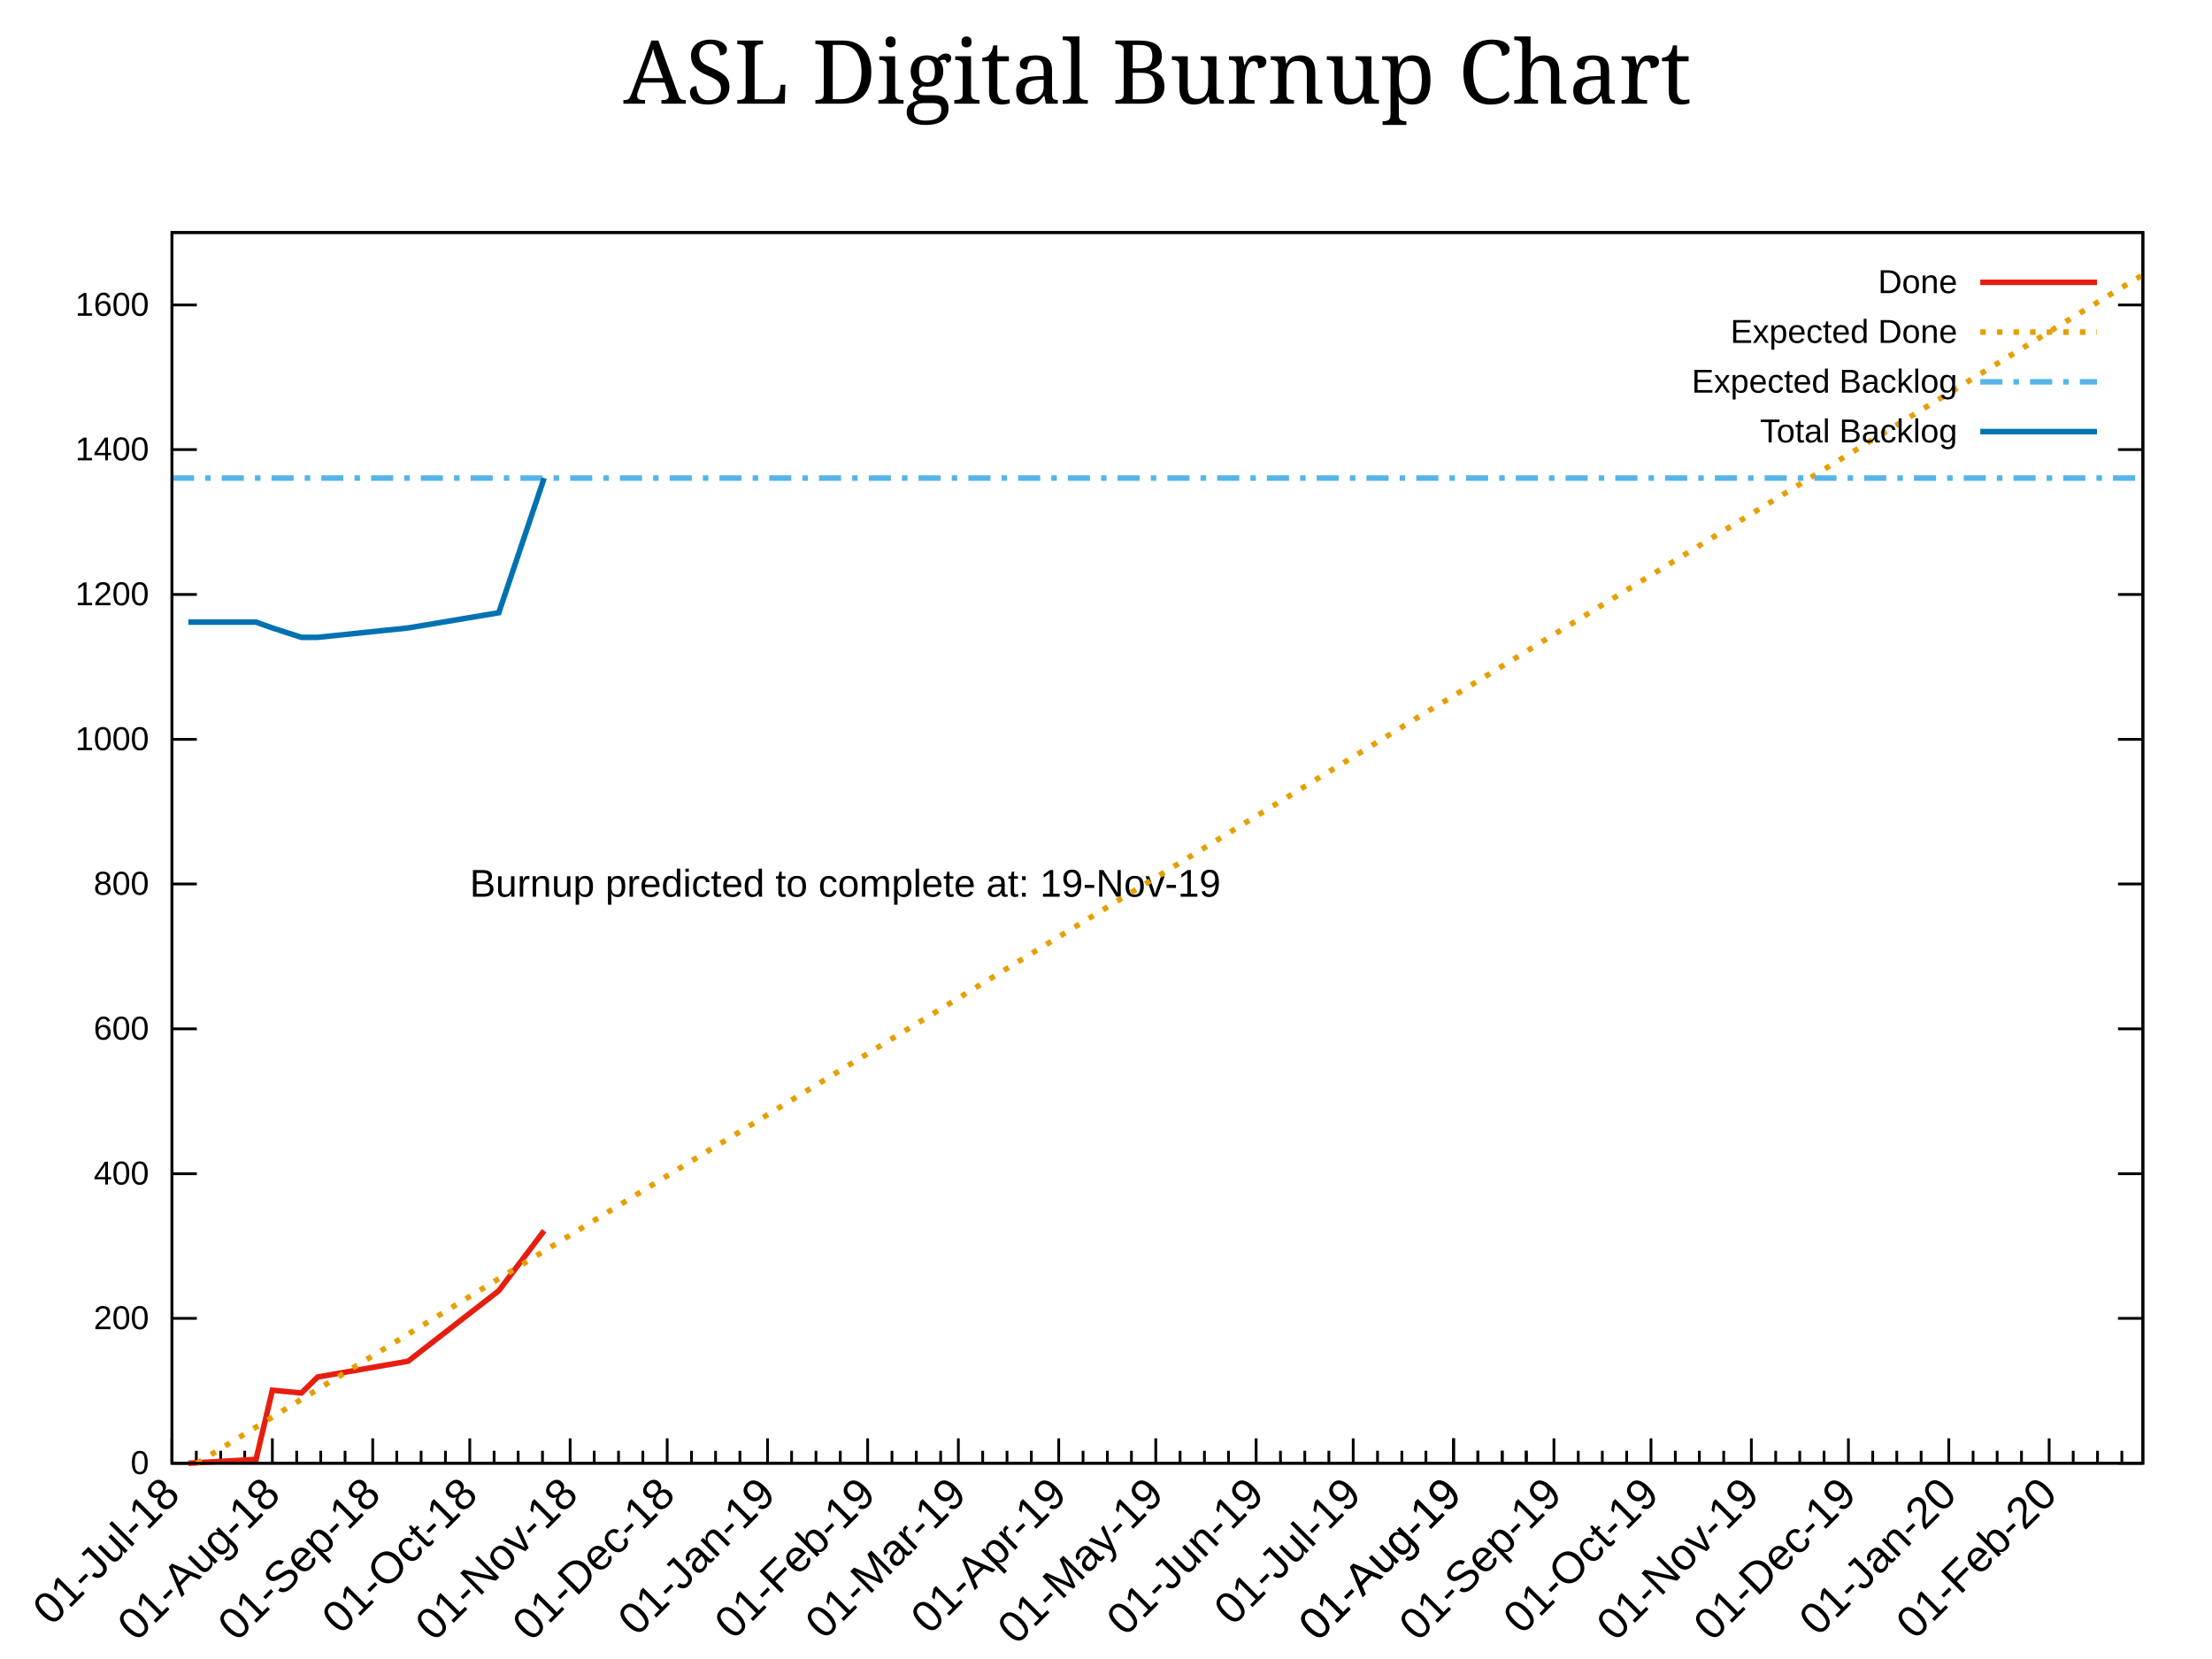
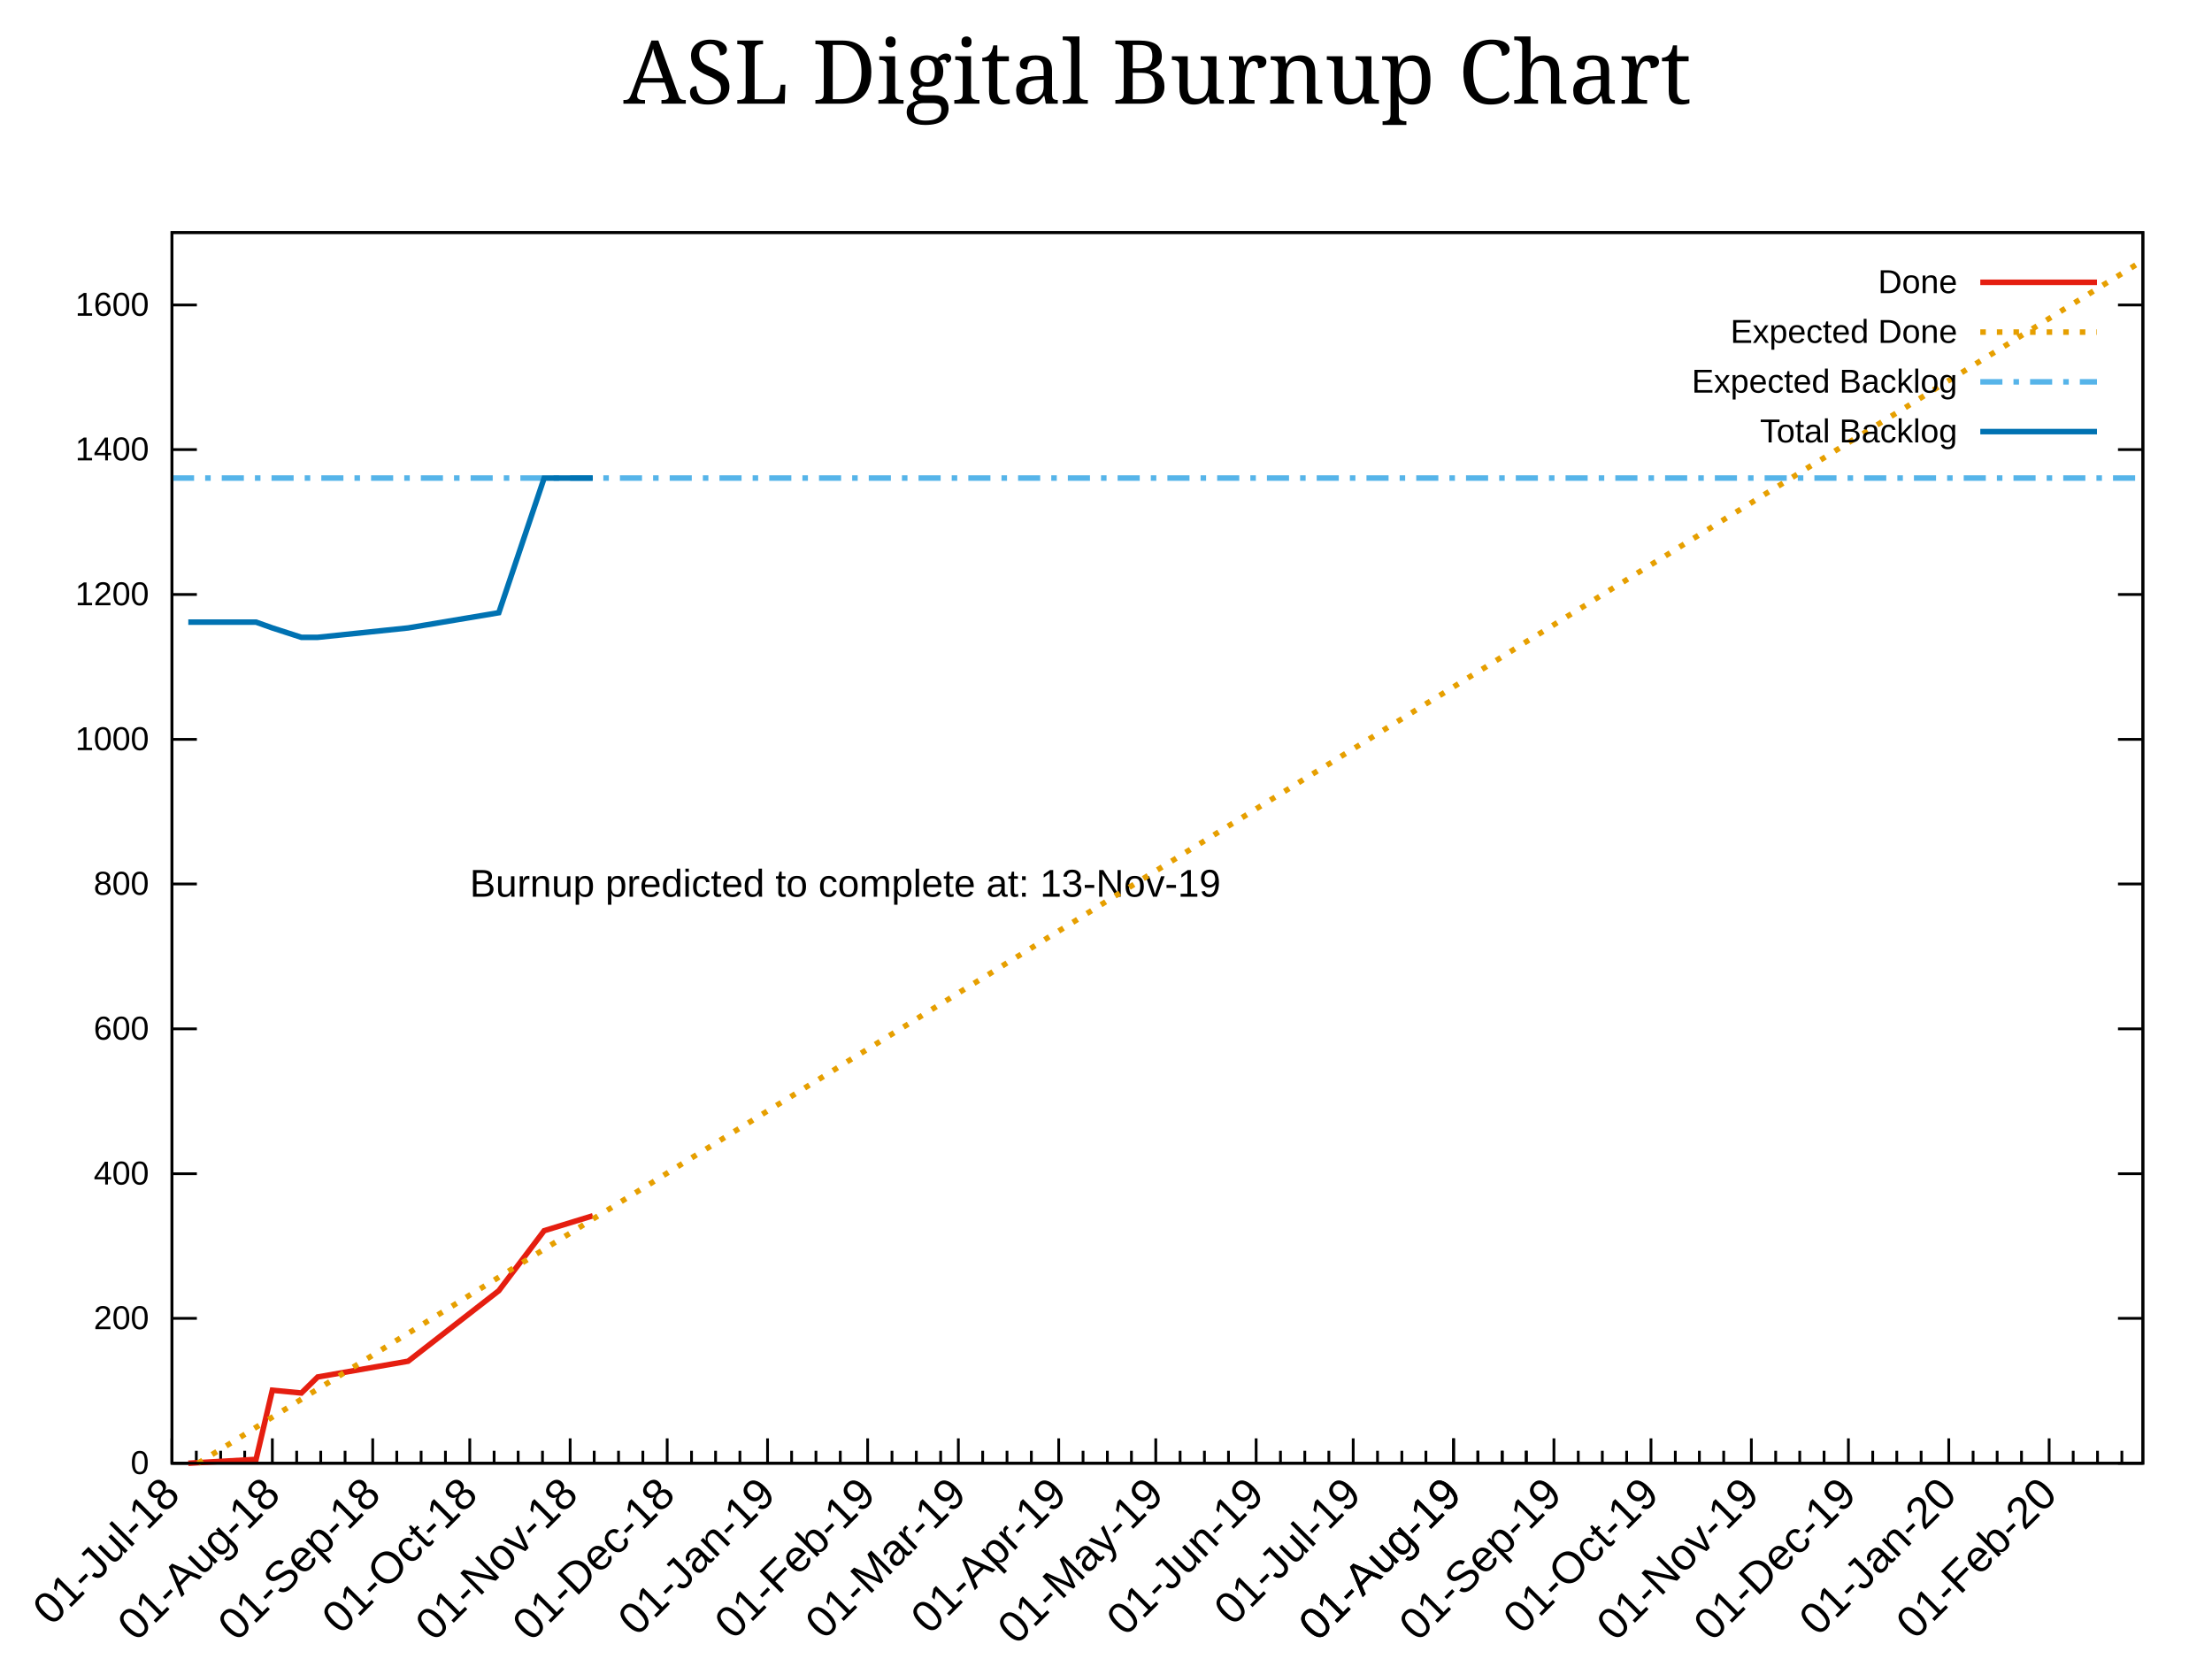
<svg xmlns="http://www.w3.org/2000/svg" xmlns:xlink="http://www.w3.org/1999/xlink" width="800" height="600" viewBox="0 0 800 600">
  <g id="gnuplot_canvas">
    <rect x="0" y="0" width="800" height="600" fill="none" />
    <defs>
      <circle id="gpDot" r="0.5" stroke-width="0.5" />
      <path id="gpPt0" stroke-width="0.222" stroke="currentColor" d="M-1,0 h2 M0,-1 v2" />
      <path id="gpPt1" stroke-width="0.222" stroke="currentColor" d="M-1,-1 L1,1 M1,-1 L-1,1" />
      <path id="gpPt2" stroke-width="0.222" stroke="currentColor" d="M-1,0 L1,0 M0,-1 L0,1 M-1,-1 L1,1 M-1,1 L1,-1" />
      <rect id="gpPt3" stroke-width="0.222" stroke="currentColor" x="-1" y="-1" width="2" height="2" />
      <rect id="gpPt4" stroke-width="0.222" stroke="currentColor" fill="currentColor" x="-1" y="-1" width="2" height="2" />
      <circle id="gpPt5" stroke-width="0.222" stroke="currentColor" cx="0" cy="0" r="1" />
      <use xlink:href="#gpPt5" id="gpPt6" fill="currentColor" stroke="none" />
      <path id="gpPt7" stroke-width="0.222" stroke="currentColor" d="M0,-1.33 L-1.33,0.67 L1.33,0.67 z" />
      <use xlink:href="#gpPt7" id="gpPt8" fill="currentColor" stroke="none" />
      <use xlink:href="#gpPt7" id="gpPt9" stroke="currentColor" transform="rotate(180)" />
      <use xlink:href="#gpPt9" id="gpPt10" fill="currentColor" stroke="none" />
      <use xlink:href="#gpPt3" id="gpPt11" stroke="currentColor" transform="rotate(45)" />
      <use xlink:href="#gpPt11" id="gpPt12" fill="currentColor" stroke="none" />
      <path id="gpPt13" stroke-width="0.222" stroke="currentColor" d="M0,1.330 L1.265,0.411 L0.782,-1.067 L-0.782,-1.076 L-1.265,0.411 z" />
      <use xlink:href="#gpPt13" id="gpPt14" fill="currentColor" stroke="none" />
      <filter id="textbox" filterUnits="objectBoundingBox" x="0" y="0" height="1" width="1">
        <feFlood flood-color="white" flood-opacity="1" result="bgnd" />
        <feComposite in="SourceGraphic" in2="bgnd" operator="atop" />
      </filter>
      <filter id="greybox" filterUnits="objectBoundingBox" x="0" y="0" height="1" width="1">
        <feFlood flood-color="lightgrey" flood-opacity="1" result="grey" />
        <feComposite in="SourceGraphic" in2="grey" operator="atop" />
      </filter>
    </defs>
    <g fill="none" color="white" stroke="currentColor" stroke-width="1.00" stroke-linecap="butt" stroke-linejoin="miter">
</g>
    <g fill="none" color="black" stroke="currentColor" stroke-width="1.00" stroke-linecap="butt" stroke-linejoin="miter">
      <path stroke="black" d="M62.2,529.2 L71.2,529.2 M775.0,529.2 L766.0,529.2  " />
      <g transform="translate(53.9,533.1)" stroke="none" fill="black" font-family="Arial" font-size="12.00" text-anchor="end">
        <text>
          <tspan font-family="Arial"> 0</tspan>
        </text>
      </g>
    </g>
    <g fill="none" color="black" stroke="currentColor" stroke-width="1.00" stroke-linecap="butt" stroke-linejoin="miter">
      <path stroke="black" d="M62.2,476.8 L71.2,476.8 M775.0,476.8 L766.0,476.8  " />
      <g transform="translate(53.9,480.7)" stroke="none" fill="black" font-family="Arial" font-size="12.00" text-anchor="end">
        <text>
          <tspan font-family="Arial"> 200</tspan>
        </text>
      </g>
    </g>
    <g fill="none" color="black" stroke="currentColor" stroke-width="1.00" stroke-linecap="butt" stroke-linejoin="miter">
      <path stroke="black" d="M62.2,424.5 L71.2,424.5 M775.0,424.5 L766.0,424.5  " />
      <g transform="translate(53.9,428.4)" stroke="none" fill="black" font-family="Arial" font-size="12.00" text-anchor="end">
        <text>
          <tspan font-family="Arial"> 400</tspan>
        </text>
      </g>
    </g>
    <g fill="none" color="black" stroke="currentColor" stroke-width="1.00" stroke-linecap="butt" stroke-linejoin="miter">
      <path stroke="black" d="M62.2,372.1 L71.2,372.1 M775.0,372.1 L766.0,372.1  " />
      <g transform="translate(53.9,376.0)" stroke="none" fill="black" font-family="Arial" font-size="12.00" text-anchor="end">
        <text>
          <tspan font-family="Arial"> 600</tspan>
        </text>
      </g>
    </g>
    <g fill="none" color="black" stroke="currentColor" stroke-width="1.00" stroke-linecap="butt" stroke-linejoin="miter">
      <path stroke="black" d="M62.2,319.7 L71.2,319.7 M775.0,319.7 L766.0,319.7  " />
      <g transform="translate(53.9,323.6)" stroke="none" fill="black" font-family="Arial" font-size="12.00" text-anchor="end">
        <text>
          <tspan font-family="Arial"> 800</tspan>
        </text>
      </g>
    </g>
    <g fill="none" color="black" stroke="currentColor" stroke-width="1.00" stroke-linecap="butt" stroke-linejoin="miter">
      <path stroke="black" d="M62.2,267.4 L71.2,267.4 M775.0,267.4 L766.0,267.4  " />
      <g transform="translate(53.9,271.3)" stroke="none" fill="black" font-family="Arial" font-size="12.00" text-anchor="end">
        <text>
          <tspan font-family="Arial"> 1000</tspan>
        </text>
      </g>
    </g>
    <g fill="none" color="black" stroke="currentColor" stroke-width="1.00" stroke-linecap="butt" stroke-linejoin="miter">
      <path stroke="black" d="M62.2,215.0 L71.2,215.0 M775.0,215.0 L766.0,215.0  " />
      <g transform="translate(53.9,218.9)" stroke="none" fill="black" font-family="Arial" font-size="12.00" text-anchor="end">
        <text>
          <tspan font-family="Arial"> 1200</tspan>
        </text>
      </g>
    </g>
    <g fill="none" color="black" stroke="currentColor" stroke-width="1.00" stroke-linecap="butt" stroke-linejoin="miter">
      <path stroke="black" d="M62.2,162.6 L71.2,162.6 M775.0,162.6 L766.0,162.6  " />
      <g transform="translate(53.9,166.5)" stroke="none" fill="black" font-family="Arial" font-size="12.00" text-anchor="end">
        <text>
          <tspan font-family="Arial"> 1400</tspan>
        </text>
      </g>
    </g>
    <g fill="none" color="black" stroke="currentColor" stroke-width="1.00" stroke-linecap="butt" stroke-linejoin="miter">
      <path stroke="black" d="M62.2,110.3 L71.2,110.3 M775.0,110.3 L766.0,110.3  " />
      <g transform="translate(53.9,114.2)" stroke="none" fill="black" font-family="Arial" font-size="12.00" text-anchor="end">
        <text>
          <tspan font-family="Arial"> 1600</tspan>
        </text>
      </g>
    </g>
    <g fill="none" color="black" stroke="currentColor" stroke-width="1.00" stroke-linecap="butt" stroke-linejoin="miter">
      <path stroke="black" d="M62.2,529.2 L62.2,520.2  " />
      <g transform="translate(65.8,541.2) rotate(-45)" stroke="none" fill="black" font-family="Arial" font-size="16.00" text-anchor="end">
        <text>
          <tspan font-family="Arial">01-Jul-18</tspan>
        </text>
      </g>
    </g>
    <g fill="none" color="black" stroke="currentColor" stroke-width="1.00" stroke-linecap="butt" stroke-linejoin="miter">
      <path stroke="black" d="M71.0,529.2 L71.0,524.7 M79.8,529.2 L79.8,524.7 M88.5,529.2 L88.5,524.7 M98.5,529.2 L98.5,520.2    " />
      <g transform="translate(102.1,541.2) rotate(-45)" stroke="none" fill="black" font-family="Arial" font-size="16.00" text-anchor="end">
        <text>
          <tspan font-family="Arial">01-Aug-18</tspan>
        </text>
      </g>
    </g>
    <g fill="none" color="black" stroke="currentColor" stroke-width="1.00" stroke-linecap="butt" stroke-linejoin="miter">
      <path stroke="black" d="M107.3,529.2 L107.3,524.7 M116.0,529.2 L116.0,524.7 M124.8,529.2 L124.8,524.7 M134.8,529.2 L134.8,520.2    " />
      <g transform="translate(138.4,541.2) rotate(-45)" stroke="none" fill="black" font-family="Arial" font-size="16.00" text-anchor="end">
        <text>
          <tspan font-family="Arial">01-Sep-18</tspan>
        </text>
      </g>
    </g>
    <g fill="none" color="black" stroke="currentColor" stroke-width="1.00" stroke-linecap="butt" stroke-linejoin="miter">
      <path stroke="black" d="M143.5,529.2 L143.5,524.7 M152.3,529.2 L152.3,524.7 M161.1,529.2 L161.1,524.7 M169.9,529.2 L169.9,520.2    " />
      <g transform="translate(173.5,541.2) rotate(-45)" stroke="none" fill="black" font-family="Arial" font-size="16.00" text-anchor="end">
        <text>
          <tspan font-family="Arial">01-Oct-18</tspan>
        </text>
      </g>
    </g>
    <g fill="none" color="black" stroke="currentColor" stroke-width="1.00" stroke-linecap="butt" stroke-linejoin="miter">
      <path stroke="black" d="M178.7,529.2 L178.7,524.7 M187.4,529.2 L187.4,524.7 M196.2,529.2 L196.2,524.7 M206.2,529.2 L206.2,520.2    " />
      <g transform="translate(209.8,541.2) rotate(-45)" stroke="none" fill="black" font-family="Arial" font-size="16.00" text-anchor="end">
        <text>
          <tspan font-family="Arial">01-Nov-18</tspan>
        </text>
      </g>
    </g>
    <g fill="none" color="black" stroke="currentColor" stroke-width="1.00" stroke-linecap="butt" stroke-linejoin="miter">
      <path stroke="black" d="M214.9,529.2 L214.9,524.7 M223.7,529.2 L223.7,524.7 M232.5,529.2 L232.5,524.7 M241.3,529.2 L241.3,520.2    " />
      <g transform="translate(244.9,541.2) rotate(-45)" stroke="none" fill="black" font-family="Arial" font-size="16.00" text-anchor="end">
        <text>
          <tspan font-family="Arial">01-Dec-18</tspan>
        </text>
      </g>
    </g>
    <g fill="none" color="black" stroke="currentColor" stroke-width="1.00" stroke-linecap="butt" stroke-linejoin="miter">
      <path stroke="black" d="M250.1,529.2 L250.1,524.7 M258.8,529.2 L258.8,524.7 M267.6,529.2 L267.6,524.7 M277.6,529.2 L277.6,520.2    " />
      <g transform="translate(281.2,541.2) rotate(-45)" stroke="none" fill="black" font-family="Arial" font-size="16.00" text-anchor="end">
        <text>
          <tspan font-family="Arial">01-Jan-19</tspan>
        </text>
      </g>
    </g>
    <g fill="none" color="black" stroke="currentColor" stroke-width="1.00" stroke-linecap="butt" stroke-linejoin="miter">
      <path stroke="black" d="M286.3,529.2 L286.3,524.7 M295.1,529.2 L295.1,524.7 M303.9,529.2 L303.9,524.7 M313.8,529.2 L313.8,520.2    " />
      <g transform="translate(317.4,541.2) rotate(-45)" stroke="none" fill="black" font-family="Arial" font-size="16.00" text-anchor="end">
        <text>
          <tspan font-family="Arial">01-Feb-19</tspan>
        </text>
      </g>
    </g>
    <g fill="none" color="black" stroke="currentColor" stroke-width="1.00" stroke-linecap="butt" stroke-linejoin="miter">
      <path stroke="black" d="M322.6,529.2 L322.6,524.7 M331.4,529.2 L331.4,524.7 M340.2,529.2 L340.2,524.7 M346.6,529.2 L346.6,520.2    " />
      <g transform="translate(350.2,541.2) rotate(-45)" stroke="none" fill="black" font-family="Arial" font-size="16.00" text-anchor="end">
        <text>
          <tspan font-family="Arial">01-Mar-19</tspan>
        </text>
      </g>
    </g>
    <g fill="none" color="black" stroke="currentColor" stroke-width="1.00" stroke-linecap="butt" stroke-linejoin="miter">
      <path stroke="black" d="M355.4,529.2 L355.4,524.7 M364.2,529.2 L364.2,524.7 M373.0,529.2 L373.0,524.7 M382.9,529.2 L382.9,520.2    " />
      <g transform="translate(386.5,541.2) rotate(-45)" stroke="none" fill="black" font-family="Arial" font-size="16.00" text-anchor="end">
        <text>
          <tspan font-family="Arial">01-Apr-19</tspan>
        </text>
      </g>
    </g>
    <g fill="none" color="black" stroke="currentColor" stroke-width="1.00" stroke-linecap="butt" stroke-linejoin="miter">
      <path stroke="black" d="M391.7,529.2 L391.7,524.7 M400.5,529.2 L400.5,524.7 M409.2,529.2 L409.2,524.7 M418.0,529.2 L418.0,520.2    " />
      <g transform="translate(421.6,541.2) rotate(-45)" stroke="none" fill="black" font-family="Arial" font-size="16.00" text-anchor="end">
        <text>
          <tspan font-family="Arial">01-May-19</tspan>
        </text>
      </g>
    </g>
    <g fill="none" color="black" stroke="currentColor" stroke-width="1.00" stroke-linecap="butt" stroke-linejoin="miter">
      <path stroke="black" d="M426.8,529.2 L426.8,524.7 M435.6,529.2 L435.6,524.7 M444.3,529.2 L444.3,524.7 M454.3,529.2 L454.3,520.2    " />
      <g transform="translate(457.9,541.2) rotate(-45)" stroke="none" fill="black" font-family="Arial" font-size="16.00" text-anchor="end">
        <text>
          <tspan font-family="Arial">01-Jun-19</tspan>
        </text>
      </g>
    </g>
    <g fill="none" color="black" stroke="currentColor" stroke-width="1.00" stroke-linecap="butt" stroke-linejoin="miter">
      <path stroke="black" d="M463.1,529.2 L463.1,524.7 M471.9,529.2 L471.9,524.7 M480.6,529.2 L480.6,524.7 M489.4,529.2 L489.4,520.2    " />
      <g transform="translate(493.0,541.2) rotate(-45)" stroke="none" fill="black" font-family="Arial" font-size="16.00" text-anchor="end">
        <text>
          <tspan font-family="Arial">01-Jul-19</tspan>
        </text>
      </g>
    </g>
    <g fill="none" color="black" stroke="currentColor" stroke-width="1.00" stroke-linecap="butt" stroke-linejoin="miter">
      <path stroke="black" d="M498.2,529.2 L498.2,524.7 M507.0,529.2 L507.0,524.7 M515.7,529.2 L515.7,524.7 M525.7,529.2 L525.7,520.2    " />
      <g transform="translate(529.3,541.2) rotate(-45)" stroke="none" fill="black" font-family="Arial" font-size="16.00" text-anchor="end">
        <text>
          <tspan font-family="Arial">01-Aug-19</tspan>
        </text>
      </g>
    </g>
    <g fill="none" color="black" stroke="currentColor" stroke-width="1.00" stroke-linecap="butt" stroke-linejoin="miter">
      <path stroke="black" d="M534.5,529.2 L534.5,524.7 M543.3,529.2 L543.3,524.7 M552.0,529.2 L552.0,524.7 M525.7,529.2 L525.7,520.2    " />
      <g transform="translate(529.3,541.2) rotate(-45)" stroke="none" fill="black" font-family="Arial" font-size="16.00" text-anchor="end">
        <text>
          <tspan font-family="Arial">01-Aug-19</tspan>
        </text>
      </g>
    </g>
    <g fill="none" color="black" stroke="currentColor" stroke-width="1.00" stroke-linecap="butt" stroke-linejoin="miter">
      <path stroke="black" d="M534.5,529.2 L534.5,524.7 M543.3,529.2 L543.3,524.7 M552.0,529.2 L552.0,524.7 M562.0,529.2 L562.0,520.2    " />
      <g transform="translate(565.6,541.2) rotate(-45)" stroke="none" fill="black" font-family="Arial" font-size="16.00" text-anchor="end">
        <text>
          <tspan font-family="Arial">01-Sep-19</tspan>
        </text>
      </g>
    </g>
    <g fill="none" color="black" stroke="currentColor" stroke-width="1.00" stroke-linecap="butt" stroke-linejoin="miter">
      <path stroke="black" d="M570.8,529.2 L570.8,524.7 M579.5,529.2 L579.5,524.7 M588.3,529.2 L588.3,524.7 M597.1,529.2 L597.1,520.2    " />
      <g transform="translate(600.7,541.2) rotate(-45)" stroke="none" fill="black" font-family="Arial" font-size="16.00" text-anchor="end">
        <text>
          <tspan font-family="Arial">01-Oct-19</tspan>
        </text>
      </g>
    </g>
    <g fill="none" color="black" stroke="currentColor" stroke-width="1.00" stroke-linecap="butt" stroke-linejoin="miter">
      <path stroke="black" d="M605.9,529.2 L605.9,524.7 M614.6,529.2 L614.6,524.7 M623.4,529.2 L623.4,524.7 M633.4,529.2 L633.4,520.2    " />
      <g transform="translate(637.0,541.2) rotate(-45)" stroke="none" fill="black" font-family="Arial" font-size="16.00" text-anchor="end">
        <text>
          <tspan font-family="Arial">01-Nov-19</tspan>
        </text>
      </g>
    </g>
    <g fill="none" color="black" stroke="currentColor" stroke-width="1.00" stroke-linecap="butt" stroke-linejoin="miter">
      <path stroke="black" d="M642.2,529.2 L642.2,524.7 M650.9,529.2 L650.9,524.7 M659.7,529.2 L659.7,524.7 M668.5,529.2 L668.5,520.2    " />
      <g transform="translate(672.1,541.2) rotate(-45)" stroke="none" fill="black" font-family="Arial" font-size="16.00" text-anchor="end">
        <text>
          <tspan font-family="Arial">01-Dec-19</tspan>
        </text>
      </g>
    </g>
    <g fill="none" color="black" stroke="currentColor" stroke-width="1.00" stroke-linecap="butt" stroke-linejoin="miter">
      <path stroke="black" d="M677.3,529.2 L677.3,524.7 M686.0,529.2 L686.0,524.7 M694.8,529.2 L694.8,524.7 M704.8,529.2 L704.8,520.2    " />
      <g transform="translate(708.4,541.2) rotate(-45)" stroke="none" fill="black" font-family="Arial" font-size="16.00" text-anchor="end">
        <text>
          <tspan font-family="Arial">01-Jan-20</tspan>
        </text>
      </g>
    </g>
    <g fill="none" color="black" stroke="currentColor" stroke-width="1.00" stroke-linecap="butt" stroke-linejoin="miter">
      <path stroke="black" d="M713.6,529.2 L713.6,524.7 M722.3,529.2 L722.3,524.7 M731.1,529.2 L731.1,524.7 M741.1,529.2 L741.1,520.2    " />
      <g transform="translate(744.7,541.2) rotate(-45)" stroke="none" fill="black" font-family="Arial" font-size="16.00" text-anchor="end">
        <text>
          <tspan font-family="Arial">01-Feb-20</tspan>
        </text>
      </g>
    </g>
    <g fill="none" color="black" stroke="currentColor" stroke-width="1.00" stroke-linecap="butt" stroke-linejoin="miter">
      <path stroke="black" d="M749.8,529.2 L749.8,524.7 M758.6,529.2 L758.6,524.7 M767.4,529.2 L767.4,524.7  " />
    </g>
    <g fill="none" color="black" stroke="currentColor" stroke-width="1.00" stroke-linecap="butt" stroke-linejoin="miter">
      <path stroke="black" d="M62.2,84.1 L62.2,529.2 L775.0,529.2 L775.0,84.1 L62.2,84.1 Z  " />
      <g transform="translate(169.9,324.3)" stroke="none" fill="black" font-family="Arial" font-size="14.00" text-anchor="start">
        <text>
-           <tspan font-family="Arial">Burnup predicted to complete at: 19-Nov-19</tspan>
+           <tspan font-family="Arial">Burnup predicted to complete at: 13-Nov-19</tspan>
        </text>
      </g>
    </g>
    <g fill="none" color="black" stroke="currentColor" stroke-width="1.00" stroke-linecap="butt" stroke-linejoin="miter">
      <g transform="translate(418.6,37.5)" stroke="none" fill="black" font-family="Serif" font-size="32.00" text-anchor="middle">
        <text>
          <tspan font-family="Serif">ASL Digital Burnup Chart</tspan>
        </text>
      </g>
    </g>
    <g id="gnuplot_plot_1">
      <g fill="none" color="white" stroke="black" stroke-width="2.00" stroke-linecap="butt" stroke-linejoin="miter">
</g>
      <g fill="none" color="black" stroke="currentColor" stroke-width="2.00" stroke-linecap="butt" stroke-linejoin="miter">
        <g transform="translate(707.9,106.0)" stroke="none" fill="black" font-family="Arial" font-size="12.00" text-anchor="end">
          <text>
            <tspan font-family="Arial">Done</tspan>
          </text>
        </g>
      </g>
      <g fill="none" color="black" stroke="currentColor" stroke-width="2.00" stroke-linecap="butt" stroke-linejoin="miter">
-         <path stroke="rgb(229,  30,  16)" d="M716.2,102.1 L758.4,102.1 M68.1,529.2 L92.6,527.8 L98.5,502.8 L109.0,503.8 L114.9,498.0 L147.6,492.3   L180.4,466.8 L196.8,445.1  " />
+         <path stroke="rgb(229,  30,  16)" d="M716.2,102.1 L758.4,102.1 M68.1,529.2 L92.6,527.8 L98.5,502.8 L109.0,503.8 L114.9,498.0 L147.6,492.3   L180.4,466.8 L196.8,445.1 L214.4,439.7  " />
      </g>
    </g>
    <g id="gnuplot_plot_2">
      <g fill="none" color="black" stroke="currentColor" stroke-width="2.00" stroke-linecap="butt" stroke-linejoin="miter">
        <g transform="translate(707.9,124.0)" stroke="none" fill="black" font-family="Arial" font-size="12.00" text-anchor="end">
          <text>
            <tspan font-family="Arial">Expected Done</tspan>
          </text>
        </g>
      </g>
      <g fill="none" color="black" stroke="currentColor" stroke-width="2.00" stroke-linecap="butt" stroke-linejoin="miter">
-         <path stroke="rgb(230, 159,   0)" stroke-dasharray=" 2,4" d="M716.2,120.1 L758.4,120.1 M71.2,529.2 L76.6,525.9 L83.8,521.5 L91.0,517.1 L98.2,512.7 L105.4,508.3   L112.6,503.9 L119.8,499.5 L127.0,495.1 L134.2,490.7 L141.4,486.3 L148.6,481.9 L155.8,477.5 L163.0,473.1   L170.2,468.7 L177.4,464.3 L184.6,459.9 L191.8,455.5 L199.0,451.1 L206.2,446.7 L213.4,442.3 L220.6,437.9   L227.8,433.5 L235.0,429.1 L242.2,424.7 L249.4,420.3 L256.6,415.9 L263.8,411.6 L271.0,407.2 L278.2,402.8   L285.4,398.4 L292.6,394.0 L299.8,389.6 L307.0,385.2 L314.2,380.8 L321.4,376.4 L328.6,372.0 L335.8,367.6   L343.0,363.2 L350.2,358.8 L357.4,354.4 L364.6,350.0 L371.8,345.6 L379.0,341.2 L386.2,336.8 L393.4,332.4   L400.6,328.0 L407.8,323.6 L415.0,319.2 L422.2,314.8 L429.4,310.4 L436.6,306.0 L443.8,301.6 L451.0,297.2   L458.2,292.8 L465.4,288.4 L472.6,284.0 L479.8,279.6 L487.0,275.2 L494.2,270.8 L501.4,266.4 L508.6,262.0   L515.8,257.6 L523.0,253.3 L530.2,248.9 L537.4,244.5 L544.6,240.1 L551.8,235.7 L559.0,231.3 L566.2,226.9   L573.4,222.5 L580.6,218.1 L587.8,213.7 L595.0,209.3 L602.2,204.9 L609.4,200.5 L616.6,196.1 L623.8,191.7   L631.0,187.3 L638.2,182.9 L645.4,178.5 L652.6,174.1 L659.8,169.7 L667.0,165.3 L674.2,160.9 L681.4,156.5   L688.6,152.1 L695.8,147.7 L703.0,143.3 L710.2,138.9 L717.4,134.5 L724.6,130.1 L731.8,125.7 L739.0,121.3   L746.2,116.9 L753.4,112.5 L760.6,108.1 L767.8,103.7 L775.0,99.4  " />
+         <path stroke="rgb(230, 159,   0)" stroke-dasharray=" 2,4" d="M716.2,120.1 L758.4,120.1 M71.6,529.2 L76.6,526.1 L83.8,521.7 L91.0,517.2 L98.2,512.7 L105.4,508.3   L112.6,503.8 L119.8,499.4 L127.0,494.9 L134.2,490.5 L141.4,486.0 L148.6,481.6 L155.8,477.1 L163.0,472.7   L170.2,468.2 L177.4,463.8 L184.6,459.3 L191.8,454.9 L199.0,450.4 L206.2,446.0 L213.4,441.5 L220.6,437.1   L227.8,432.6 L235.0,428.2 L242.2,423.7 L249.4,419.2 L256.6,414.8 L263.8,410.3 L271.0,405.9 L278.2,401.4   L285.4,397.0 L292.6,392.5 L299.8,388.1 L307.0,383.6 L314.2,379.2 L321.4,374.7 L328.6,370.3 L335.8,365.8   L343.0,361.4 L350.2,356.9 L357.4,352.5 L364.6,348.0 L371.8,343.6 L379.0,339.1 L386.2,334.7 L393.4,330.2   L400.6,325.7 L407.8,321.3 L415.0,316.8 L422.2,312.4 L429.4,307.9 L436.6,303.5 L443.8,299.0 L451.0,294.6   L458.2,290.1 L465.4,285.7 L472.6,281.2 L479.8,276.8 L487.0,272.3 L494.2,267.9 L501.4,263.4 L508.6,259.0   L515.8,254.5 L523.0,250.1 L530.2,245.6 L537.4,241.2 L544.6,236.7 L551.8,232.2 L559.0,227.8 L566.2,223.3   L573.4,218.9 L580.6,214.4 L587.8,210.0 L595.0,205.5 L602.2,201.1 L609.4,196.6 L616.6,192.2 L623.8,187.7   L631.0,183.3 L638.2,178.8 L645.4,174.4 L652.6,169.9 L659.8,165.5 L667.0,161.0 L674.2,156.6 L681.4,152.1   L688.6,147.7 L695.8,143.2 L703.0,138.7 L710.2,134.3 L717.4,129.8 L724.6,125.4 L731.8,120.9 L739.0,116.5   L746.2,112.0 L753.4,107.6 L760.6,103.1 L767.8,98.7 L775.0,94.2  " />
      </g>
    </g>
    <g id="gnuplot_plot_3">
      <g fill="none" color="black" stroke="currentColor" stroke-width="2.00" stroke-linecap="butt" stroke-linejoin="miter">
        <g transform="translate(707.9,142.0)" stroke="none" fill="black" font-family="Arial" font-size="12.00" text-anchor="end">
          <text>
            <tspan font-family="Arial">Expected Backlog</tspan>
          </text>
        </g>
      </g>
      <g fill="none" color="black" stroke="currentColor" stroke-width="2.00" stroke-linecap="butt" stroke-linejoin="miter">
        <path stroke="rgb( 86, 180, 233)" stroke-dasharray=" 8,4,2,4" d="M716.2,138.1 L758.4,138.1 M62.2,172.9 L69.4,172.9 L76.6,172.9 L83.8,172.9 L91.0,172.9 L98.2,172.9   L105.4,172.9 L112.6,172.9 L119.8,172.9 L127.0,172.9 L134.2,172.9 L141.4,172.9 L148.6,172.9 L155.8,172.9   L163.0,172.9 L170.2,172.9 L177.4,172.9 L184.6,172.9 L191.8,172.9 L199.0,172.9 L206.2,172.9 L213.4,172.9   L220.6,172.9 L227.8,172.9 L235.0,172.9 L242.2,172.9 L249.4,172.9 L256.6,172.9 L263.8,172.9 L271.0,172.9   L278.2,172.9 L285.4,172.9 L292.6,172.9 L299.8,172.9 L307.0,172.9 L314.2,172.9 L321.4,172.9 L328.6,172.9   L335.8,172.9 L343.0,172.9 L350.2,172.9 L357.4,172.9 L364.6,172.9 L371.8,172.9 L379.0,172.9 L386.2,172.9   L393.4,172.9 L400.6,172.9 L407.8,172.9 L415.0,172.9 L422.2,172.9 L429.4,172.9 L436.6,172.9 L443.8,172.9   L451.0,172.9 L458.2,172.9 L465.4,172.9 L472.6,172.9 L479.8,172.9 L487.0,172.9 L494.2,172.9 L501.4,172.9   L508.6,172.9 L515.8,172.9 L523.0,172.9 L530.2,172.9 L537.4,172.9 L544.6,172.9 L551.8,172.9 L559.0,172.9   L566.2,172.9 L573.4,172.9 L580.6,172.9 L587.8,172.9 L595.0,172.9 L602.2,172.9 L609.4,172.9 L616.6,172.9   L623.8,172.9 L631.0,172.9 L638.2,172.9 L645.4,172.9 L652.6,172.9 L659.8,172.9 L667.0,172.9 L674.2,172.9   L681.4,172.9 L688.6,172.9 L695.8,172.9 L703.0,172.9 L710.2,172.9 L717.4,172.9 L724.6,172.9 L731.8,172.9   L739.0,172.9 L746.2,172.9 L753.4,172.9 L760.6,172.9 L767.8,172.9 L775.0,172.9  " />
      </g>
    </g>
    <g id="gnuplot_plot_4">
      <g fill="none" color="black" stroke="currentColor" stroke-width="2.00" stroke-linecap="butt" stroke-linejoin="miter">
        <g transform="translate(707.9,160.0)" stroke="none" fill="black" font-family="Arial" font-size="12.00" text-anchor="end">
          <text>
            <tspan font-family="Arial">Total Backlog</tspan>
          </text>
        </g>
      </g>
      <g fill="none" color="black" stroke="currentColor" stroke-width="2.00" stroke-linecap="butt" stroke-linejoin="miter">
-         <path stroke="rgb(  0, 114, 178)" d="M716.2,156.1 L758.4,156.1 M68.1,225.0 L92.6,225.0 L98.5,227.1 L109.0,230.5 L114.9,230.5 L147.6,227.1   L180.4,221.6 L196.8,172.9  " />
+         <path stroke="rgb(  0, 114, 178)" d="M716.2,156.1 L758.4,156.1 M68.1,225.0 L92.6,225.0 L98.5,227.1 L109.0,230.5 L114.9,230.5 L147.6,227.1   L180.4,221.6 L196.8,172.9 L214.4,172.9  " />
      </g>
    </g>
    <g fill="none" color="black" stroke="currentColor" stroke-width="2.00" stroke-linecap="butt" stroke-linejoin="miter">
</g>
    <g fill="none" color="black" stroke="black" stroke-width="1.00" stroke-linecap="butt" stroke-linejoin="miter">
</g>
    <g fill="none" color="black" stroke="currentColor" stroke-width="1.00" stroke-linecap="butt" stroke-linejoin="miter">
      <path stroke="black" d="M62.2,84.1 L62.2,529.2 L775.0,529.2 L775.0,84.1 L62.2,84.1 Z  " />
    </g>
    <g fill="none" color="black" stroke="currentColor" stroke-width="1.00" stroke-linecap="butt" stroke-linejoin="miter">
</g>
  </g>
</svg>
